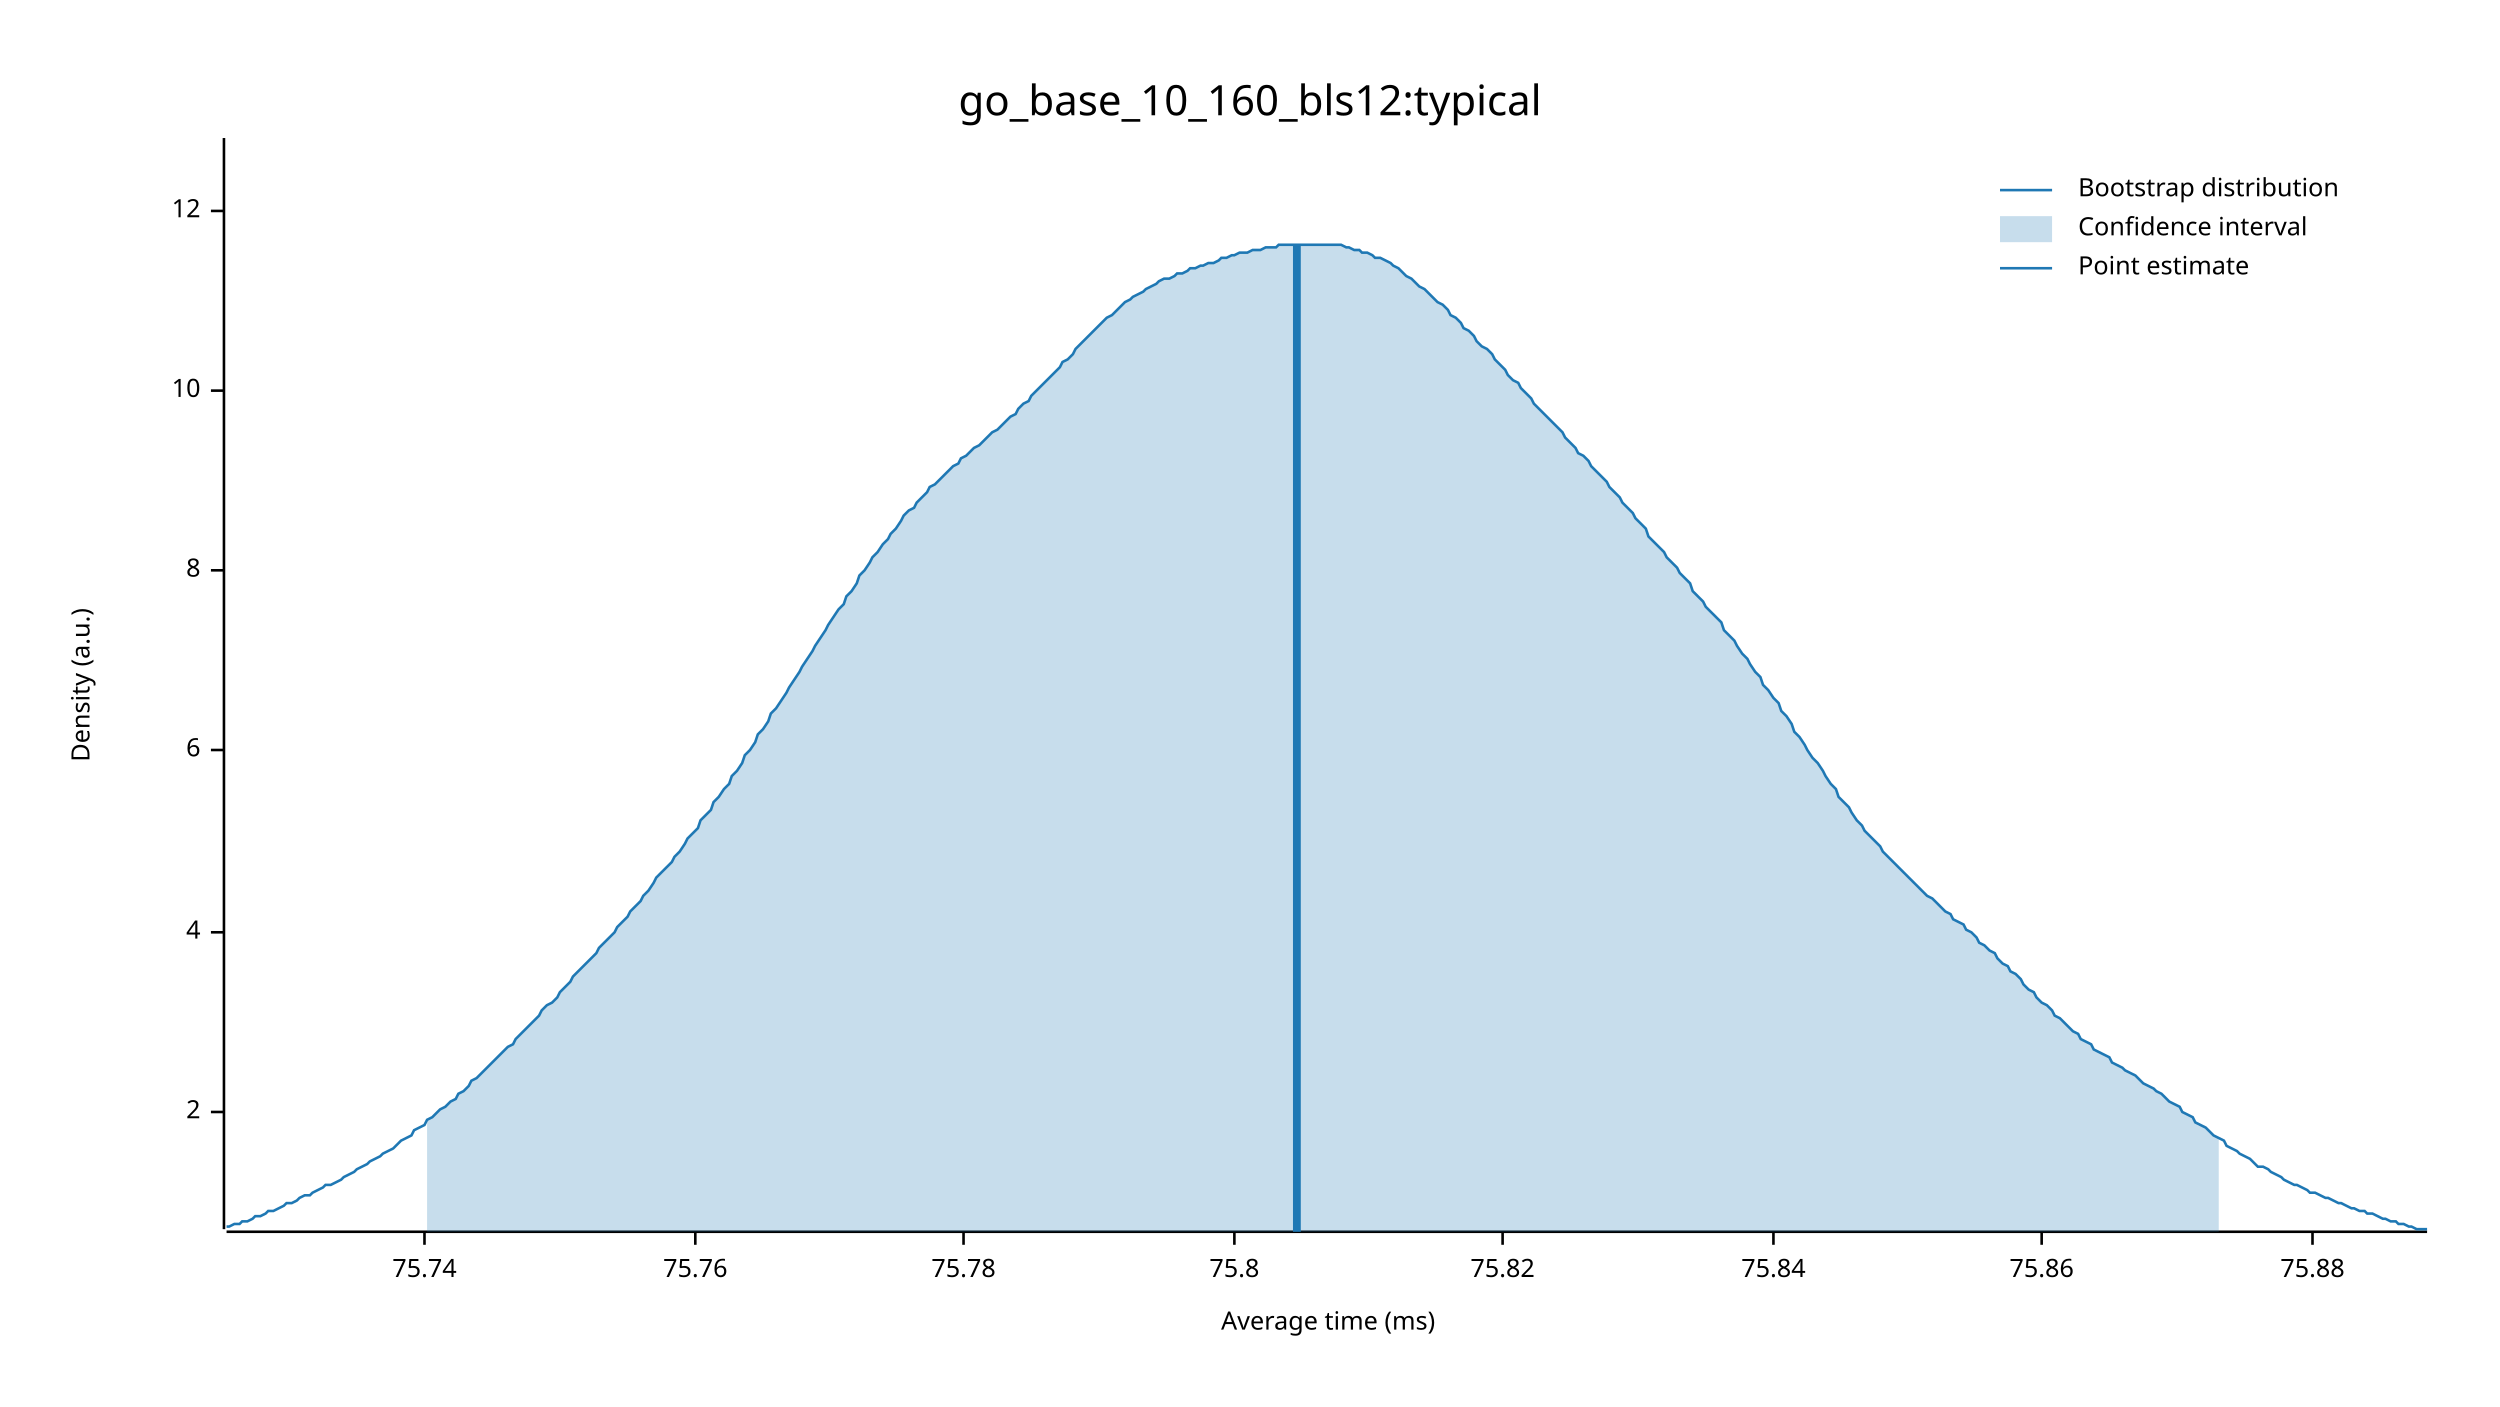
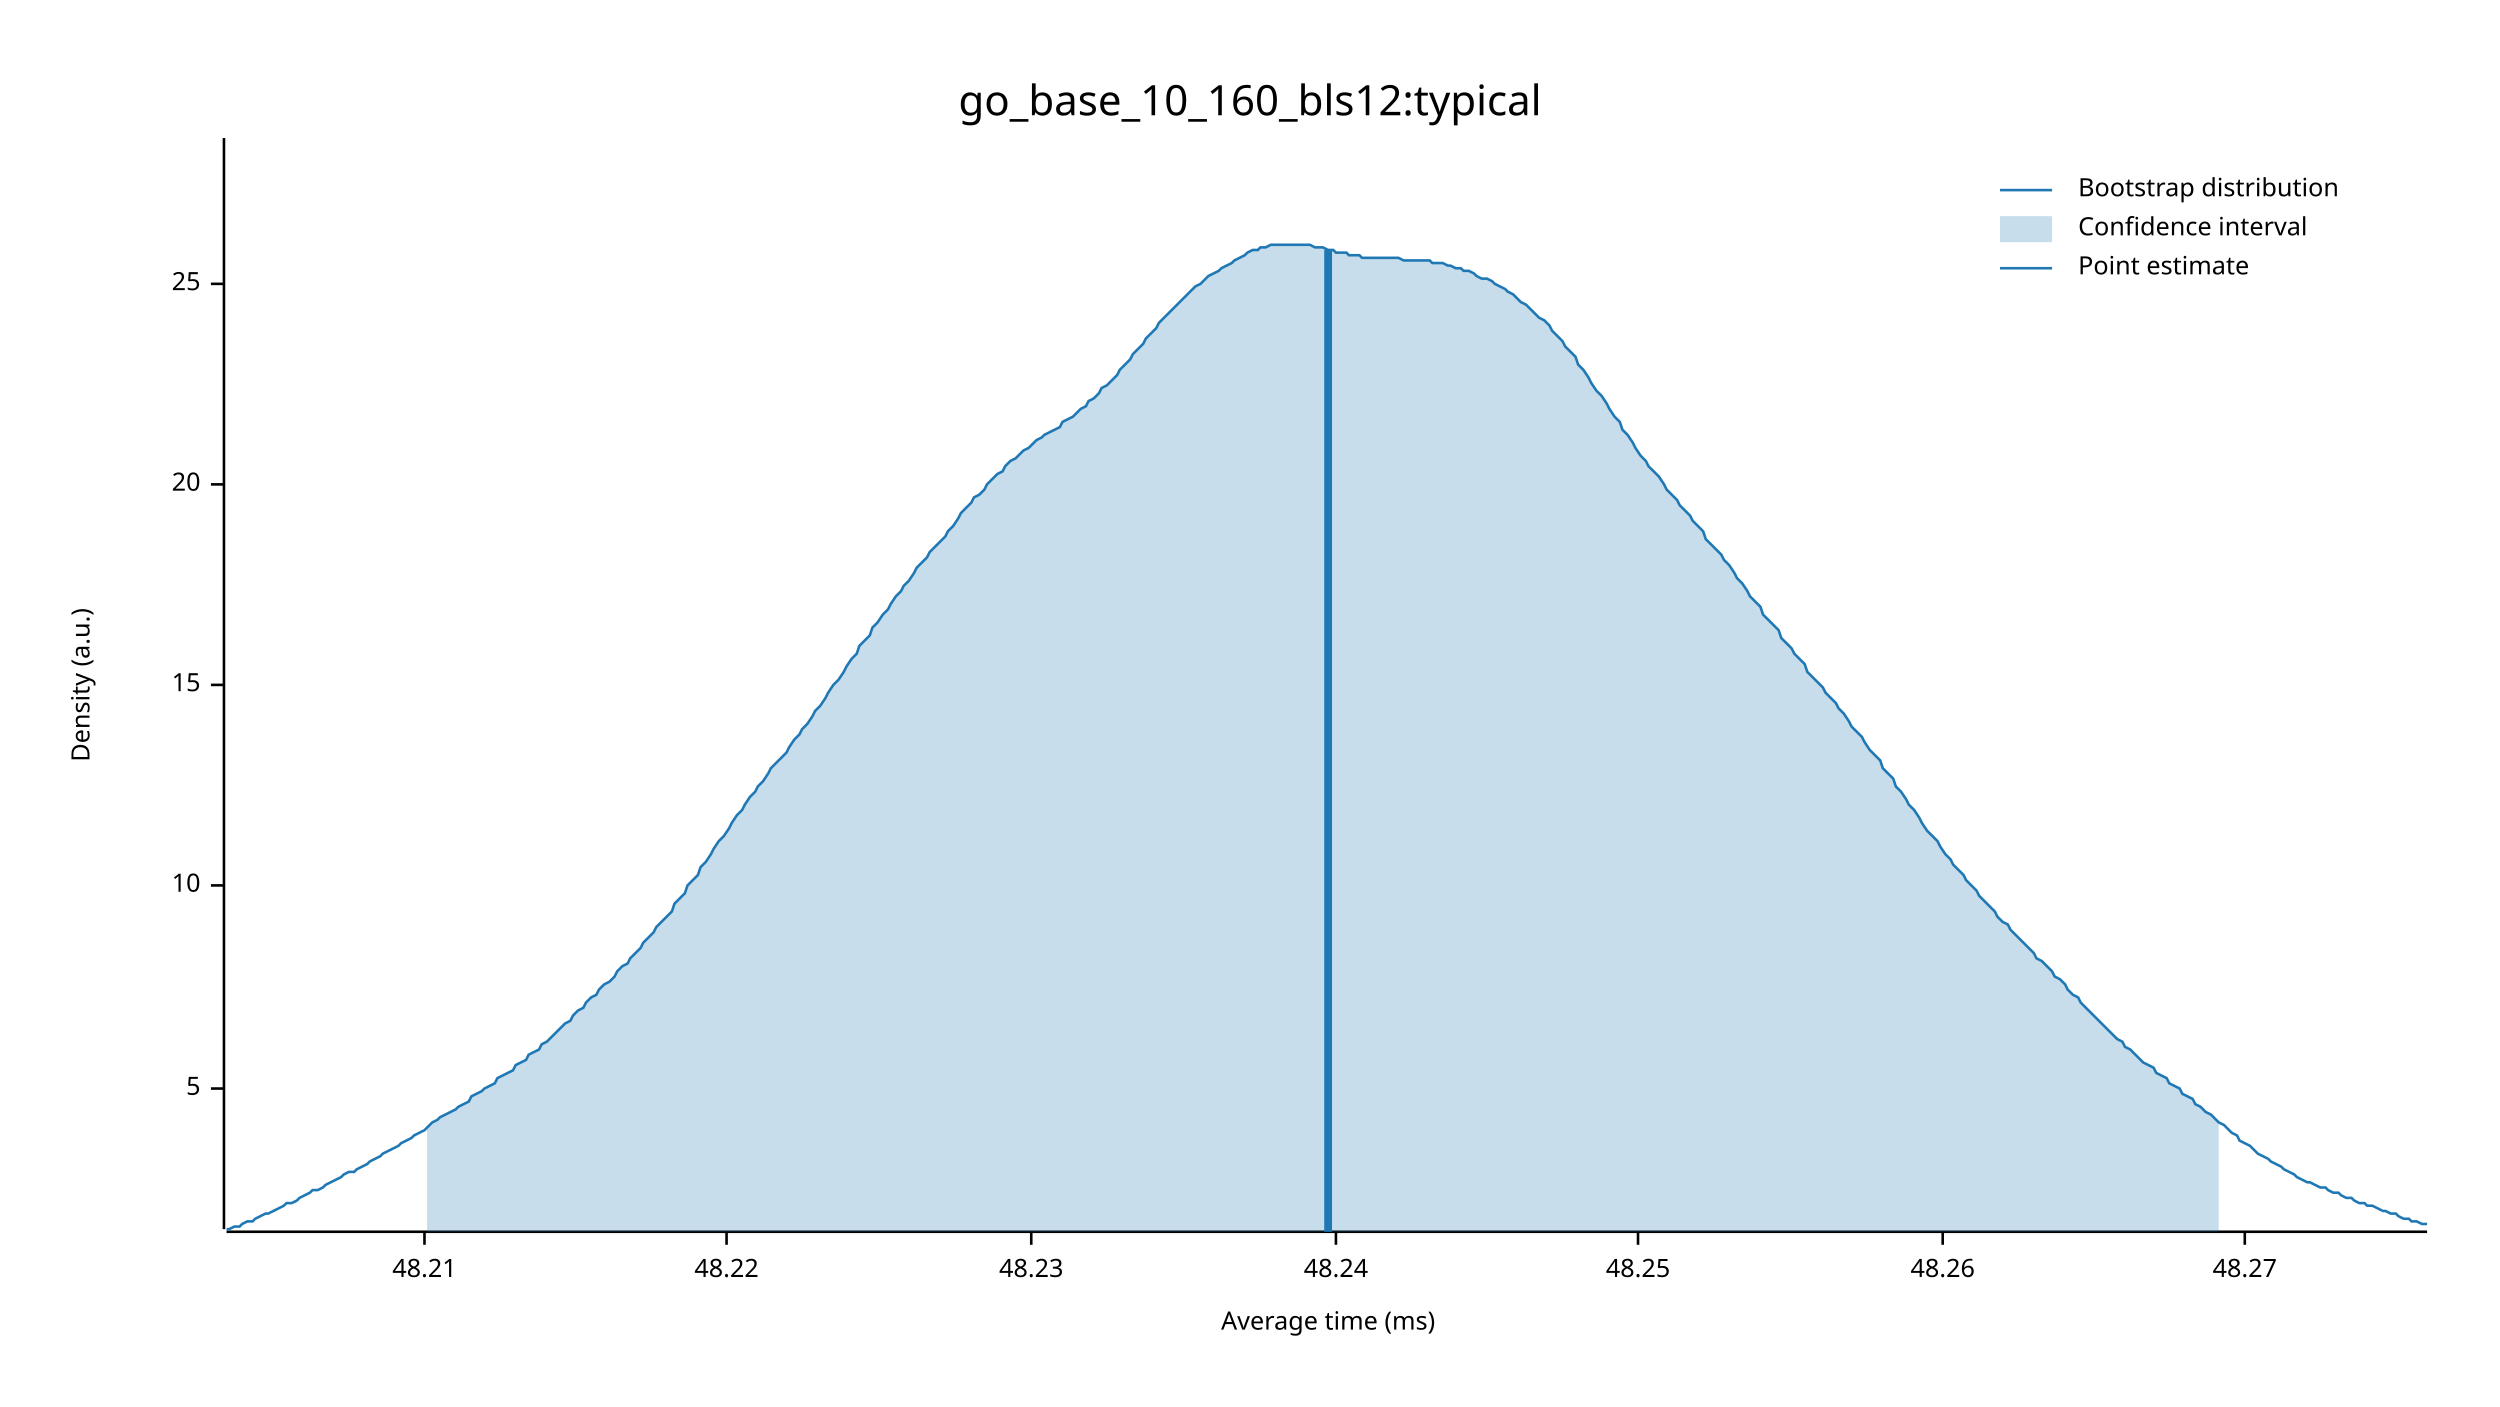
<svg xmlns="http://www.w3.org/2000/svg" width="960" height="540" viewBox="0 0 960 540">
  <text x="480" y="32" dy="0.76em" text-anchor="middle" font-family="sans-serif" font-size="16.129" opacity="1" fill="#000000">
go_base_10_160_bls12:typical
</text>
  <text x="27" y="263" dy="0.76em" text-anchor="middle" font-family="sans-serif" font-size="9.677" opacity="1" fill="#000000" transform="rotate(270, 27, 263)">
Density (a.u.)
</text>
  <text x="510" y="513" dy="-0.5ex" text-anchor="middle" font-family="sans-serif" font-size="9.677" opacity="1" fill="#000000">
Average time (ms)
</text>
  <polyline fill="none" opacity="1" stroke="#000000" stroke-width="1" points="86,53 86,472 " />
-   <text x="77" y="427" dy="0.5ex" text-anchor="end" font-family="sans-serif" font-size="9.677" opacity="1" fill="#000000">
- 2
+   <text x="77" y="418" dy="0.5ex" text-anchor="end" font-family="sans-serif" font-size="9.677" opacity="1" fill="#000000">
+ 5
</text>
-   <polyline fill="none" opacity="1" stroke="#000000" stroke-width="1" points="81,427 86,427 " />
-   <text x="77" y="358" dy="0.5ex" text-anchor="end" font-family="sans-serif" font-size="9.677" opacity="1" fill="#000000">
- 4
- </text>
-   <polyline fill="none" opacity="1" stroke="#000000" stroke-width="1" points="81,358 86,358 " />
-   <text x="77" y="288" dy="0.5ex" text-anchor="end" font-family="sans-serif" font-size="9.677" opacity="1" fill="#000000">
- 6
- </text>
-   <polyline fill="none" opacity="1" stroke="#000000" stroke-width="1" points="81,288 86,288 " />
-   <text x="77" y="219" dy="0.5ex" text-anchor="end" font-family="sans-serif" font-size="9.677" opacity="1" fill="#000000">
- 8
- </text>
-   <polyline fill="none" opacity="1" stroke="#000000" stroke-width="1" points="81,219 86,219 " />
-   <text x="77" y="150" dy="0.5ex" text-anchor="end" font-family="sans-serif" font-size="9.677" opacity="1" fill="#000000">
+   <polyline fill="none" opacity="1" stroke="#000000" stroke-width="1" points="81,418 86,418 " />
+   <text x="77" y="340" dy="0.5ex" text-anchor="end" font-family="sans-serif" font-size="9.677" opacity="1" fill="#000000">
10
</text>
-   <polyline fill="none" opacity="1" stroke="#000000" stroke-width="1" points="81,150 86,150 " />
-   <text x="77" y="81" dy="0.5ex" text-anchor="end" font-family="sans-serif" font-size="9.677" opacity="1" fill="#000000">
- 12
+   <polyline fill="none" opacity="1" stroke="#000000" stroke-width="1" points="81,340 86,340 " />
+   <text x="77" y="263" dy="0.5ex" text-anchor="end" font-family="sans-serif" font-size="9.677" opacity="1" fill="#000000">
+ 15
</text>
-   <polyline fill="none" opacity="1" stroke="#000000" stroke-width="1" points="81,81 86,81 " />
+   <polyline fill="none" opacity="1" stroke="#000000" stroke-width="1" points="81,263 86,263 " />
+   <text x="77" y="186" dy="0.5ex" text-anchor="end" font-family="sans-serif" font-size="9.677" opacity="1" fill="#000000">
+ 20
+ </text>
+   <polyline fill="none" opacity="1" stroke="#000000" stroke-width="1" points="81,186 86,186 " />
+   <text x="77" y="109" dy="0.5ex" text-anchor="end" font-family="sans-serif" font-size="9.677" opacity="1" fill="#000000">
+ 25
+ </text>
+   <polyline fill="none" opacity="1" stroke="#000000" stroke-width="1" points="81,109 86,109 " />
  <polyline fill="none" opacity="1" stroke="#000000" stroke-width="1" points="87,473 932,473 " />
  <text x="163" y="483" dy="0.76em" text-anchor="middle" font-family="sans-serif" font-size="9.677" opacity="1" fill="#000000">
- 75.74
+ 48.21
</text>
  <polyline fill="none" opacity="1" stroke="#000000" stroke-width="1" points="163,473 163,478 " />
-   <text x="267" y="483" dy="0.76em" text-anchor="middle" font-family="sans-serif" font-size="9.677" opacity="1" fill="#000000">
- 75.76
+   <text x="279" y="483" dy="0.76em" text-anchor="middle" font-family="sans-serif" font-size="9.677" opacity="1" fill="#000000">
+ 48.22
</text>
-   <polyline fill="none" opacity="1" stroke="#000000" stroke-width="1" points="267,473 267,478 " />
-   <text x="370" y="483" dy="0.76em" text-anchor="middle" font-family="sans-serif" font-size="9.677" opacity="1" fill="#000000">
- 75.78
+   <polyline fill="none" opacity="1" stroke="#000000" stroke-width="1" points="279,473 279,478 " />
+   <text x="396" y="483" dy="0.76em" text-anchor="middle" font-family="sans-serif" font-size="9.677" opacity="1" fill="#000000">
+ 48.23
</text>
-   <polyline fill="none" opacity="1" stroke="#000000" stroke-width="1" points="370,473 370,478 " />
-   <text x="474" y="483" dy="0.76em" text-anchor="middle" font-family="sans-serif" font-size="9.677" opacity="1" fill="#000000">
- 75.8
+   <polyline fill="none" opacity="1" stroke="#000000" stroke-width="1" points="396,473 396,478 " />
+   <text x="513" y="483" dy="0.76em" text-anchor="middle" font-family="sans-serif" font-size="9.677" opacity="1" fill="#000000">
+ 48.24
</text>
-   <polyline fill="none" opacity="1" stroke="#000000" stroke-width="1" points="474,473 474,478 " />
-   <text x="577" y="483" dy="0.76em" text-anchor="middle" font-family="sans-serif" font-size="9.677" opacity="1" fill="#000000">
- 75.82
+   <polyline fill="none" opacity="1" stroke="#000000" stroke-width="1" points="513,473 513,478 " />
+   <text x="629" y="483" dy="0.76em" text-anchor="middle" font-family="sans-serif" font-size="9.677" opacity="1" fill="#000000">
+ 48.25
</text>
-   <polyline fill="none" opacity="1" stroke="#000000" stroke-width="1" points="577,473 577,478 " />
-   <text x="681" y="483" dy="0.76em" text-anchor="middle" font-family="sans-serif" font-size="9.677" opacity="1" fill="#000000">
- 75.84
+   <polyline fill="none" opacity="1" stroke="#000000" stroke-width="1" points="629,473 629,478 " />
+   <text x="746" y="483" dy="0.76em" text-anchor="middle" font-family="sans-serif" font-size="9.677" opacity="1" fill="#000000">
+ 48.26
</text>
-   <polyline fill="none" opacity="1" stroke="#000000" stroke-width="1" points="681,473 681,478 " />
-   <text x="784" y="483" dy="0.76em" text-anchor="middle" font-family="sans-serif" font-size="9.677" opacity="1" fill="#000000">
- 75.86
+   <polyline fill="none" opacity="1" stroke="#000000" stroke-width="1" points="746,473 746,478 " />
+   <text x="862" y="483" dy="0.76em" text-anchor="middle" font-family="sans-serif" font-size="9.677" opacity="1" fill="#000000">
+ 48.27
</text>
-   <polyline fill="none" opacity="1" stroke="#000000" stroke-width="1" points="784,473 784,478 " />
-   <text x="888" y="483" dy="0.76em" text-anchor="middle" font-family="sans-serif" font-size="9.677" opacity="1" fill="#000000">
- 75.88
- </text>
-   <polyline fill="none" opacity="1" stroke="#000000" stroke-width="1" points="888,473 888,478 " />
-   <polyline fill="none" opacity="1" stroke="#1F78B4" stroke-width="1" points="87,471 88,471 90,470 92,470 93,469 95,469 97,468 98,467 100,467 102,466 103,465 105,465 107,464 109,463 110,462 112,462 114,461 115,460 117,459 119,459 120,458 122,457 124,456 125,455 127,455 129,454 131,453 132,452 134,451 136,450 137,449 139,448 141,447 142,446 144,445 146,444 147,443 149,442 151,441 153,439 154,438 156,437 158,436 159,434 161,433 163,432 164,430 166,429 168,427 169,426 171,425 173,423 175,422 176,420 178,419 180,417 181,415 183,414 185,412 186,411 188,409 190,407 191,406 193,404 195,402 197,401 198,399 200,397 202,395 203,394 205,392 207,390 208,388 210,386 212,385 214,383 215,381 217,379 219,377 220,375 222,373 224,371 225,370 227,368 229,366 230,364 232,362 234,360 236,358 237,356 239,354 241,352 242,350 244,348 246,346 247,344 249,342 251,339 252,337 254,335 256,333 258,331 259,329 261,327 263,324 264,322 266,320 268,318 269,315 271,313 273,311 274,308 276,306 278,303 280,301 281,298 283,296 285,293 286,290 288,288 290,285 291,282 293,280 295,277 296,274 298,272 300,269 302,266 303,264 305,261 307,258 308,256 310,253 312,250 313,248 315,245 317,242 318,240 320,237 322,234 324,232 325,229 327,227 329,224 330,221 332,219 334,216 335,214 337,212 339,209 341,207 342,205 344,203 346,200 347,198 349,196 351,195 352,193 354,191 356,189 357,187 359,186 361,184 363,182 364,181 366,179 368,178 369,176 371,175 373,173 374,172 376,171 378,169 379,168 381,166 383,165 385,163 386,162 388,160 390,159 391,157 393,155 395,154 396,152 398,150 400,148 401,147 403,145 405,143 407,141 408,139 410,138 412,136 413,134 415,132 417,130 418,129 420,127 422,125 423,124 425,122 427,121 429,119 430,118 432,116 434,115 435,114 437,113 439,112 440,111 442,110 444,109 445,108 447,107 449,107 451,106 452,105 454,105 456,104 457,103 459,103 461,102 462,102 464,101 466,101 468,100 469,99 471,99 473,98 474,98 476,97 478,97 479,97 481,96 483,96 484,96 486,95 488,95 490,95 491,94 493,94 495,94 496,94 498,94 500,94 501,94 503,94 505,94 506,94 508,94 510,94 512,94 513,94 515,94 517,95 518,95 520,96 522,96 523,97 525,97 527,98 528,99 530,99 532,100 534,101 535,102 537,103 539,105 540,106 542,107 544,109 545,110 547,111 549,113 550,114 552,116 554,117 556,119 557,121 559,122 561,124 562,126 564,127 566,129 567,131 569,133 571,134 573,136 574,138 576,140 578,142 579,144 581,146 583,147 584,149 586,151 588,153 589,155 591,157 593,159 595,161 596,162 598,164 600,166 601,168 603,170 605,172 606,174 608,175 610,177 611,179 613,181 615,183 617,185 618,187 620,189 622,191 623,193 625,195 627,197 628,199 630,201 632,203 633,206 635,208 637,210 639,212 640,214 642,216 644,218 645,220 647,222 649,224 650,227 652,229 654,231 655,233 657,235 659,237 661,239 662,242 664,244 666,246 667,248 669,251 671,253 672,255 674,258 676,260 677,263 679,265 681,268 683,270 684,273 686,275 688,278 689,281 691,283 693,286 694,288 696,291 698,293 700,296 701,298 703,301 705,303 706,306 708,308 710,310 711,312 713,315 715,317 716,319 718,321 720,323 722,325 723,327 725,329 727,331 728,332 730,334 732,336 733,337 735,339 737,341 738,342 740,344 742,345 744,347 745,348 747,350 749,351 750,353 752,354 754,355 755,357 757,358 759,360 760,362 762,363 764,365 766,366 767,368 769,370 771,371 772,373 774,374 776,376 777,378 779,380 781,381 782,383 784,385 786,386 788,388 789,390 791,391 793,393 794,394 796,396 798,397 799,399 801,400 803,401 804,403 806,404 808,405 810,406 811,408 813,409 815,410 816,411 818,412 820,413 821,414 823,416 825,417 827,418 828,419 830,420 832,422 833,423 835,424 837,425 838,427 840,428 842,429 843,431 845,432 847,433 849,435 850,436 852,437 854,438 855,440 857,441 859,442 860,443 862,444 864,445 865,446 867,448 869,448 871,449 872,450 874,451 876,452 877,453 879,454 881,455 882,455 884,456 886,457 887,458 889,458 891,459 893,460 894,460 896,461 898,462 899,462 901,463 903,464 904,464 906,465 908,465 909,466 911,466 913,467 915,468 916,468 918,469 920,469 921,470 923,470 925,471 926,471 928,472 930,472 932,472 " />
-   <polygon opacity="0.25" fill="#1F78B4" points="164,430 166,429 168,427 169,426 171,425 173,423 175,422 176,420 178,419 180,417 181,415 183,414 185,412 186,411 188,409 190,407 191,406 193,404 195,402 197,401 198,399 200,397 202,395 203,394 205,392 207,390 208,388 210,386 212,385 214,383 215,381 217,379 219,377 220,375 222,373 224,371 225,370 227,368 229,366 230,364 232,362 234,360 236,358 237,356 239,354 241,352 242,350 244,348 246,346 247,344 249,342 251,339 252,337 254,335 256,333 258,331 259,329 261,327 263,324 264,322 266,320 268,318 269,315 271,313 273,311 274,308 276,306 278,303 280,301 281,298 283,296 285,293 286,290 288,288 290,285 291,282 293,280 295,277 296,274 298,272 300,269 302,266 303,264 305,261 307,258 308,256 310,253 312,250 313,248 315,245 317,242 318,240 320,237 322,234 324,232 325,229 327,227 329,224 330,221 332,219 334,216 335,214 337,212 339,209 341,207 342,205 344,203 346,200 347,198 349,196 351,195 352,193 354,191 356,189 357,187 359,186 361,184 363,182 364,181 366,179 368,178 369,176 371,175 373,173 374,172 376,171 378,169 379,168 381,166 383,165 385,163 386,162 388,160 390,159 391,157 393,155 395,154 396,152 398,150 400,148 401,147 403,145 405,143 407,141 408,139 410,138 412,136 413,134 415,132 417,130 418,129 420,127 422,125 423,124 425,122 427,121 429,119 430,118 432,116 434,115 435,114 437,113 439,112 440,111 442,110 444,109 445,108 447,107 449,107 451,106 452,105 454,105 456,104 457,103 459,103 461,102 462,102 464,101 466,101 468,100 469,99 471,99 473,98 474,98 476,97 478,97 479,97 481,96 483,96 484,96 486,95 488,95 490,95 491,94 493,94 495,94 496,94 498,94 500,94 501,94 503,94 505,94 506,94 508,94 510,94 512,94 513,94 515,94 517,95 518,95 520,96 522,96 523,97 525,97 527,98 528,99 530,99 532,100 534,101 535,102 537,103 539,105 540,106 542,107 544,109 545,110 547,111 549,113 550,114 552,116 554,117 556,119 557,121 559,122 561,124 562,126 564,127 566,129 567,131 569,133 571,134 573,136 574,138 576,140 578,142 579,144 581,146 583,147 584,149 586,151 588,153 589,155 591,157 593,159 595,161 596,162 598,164 600,166 601,168 603,170 605,172 606,174 608,175 610,177 611,179 613,181 615,183 617,185 618,187 620,189 622,191 623,193 625,195 627,197 628,199 630,201 632,203 633,206 635,208 637,210 639,212 640,214 642,216 644,218 645,220 647,222 649,224 650,227 652,229 654,231 655,233 657,235 659,237 661,239 662,242 664,244 666,246 667,248 669,251 671,253 672,255 674,258 676,260 677,263 679,265 681,268 683,270 684,273 686,275 688,278 689,281 691,283 693,286 694,288 696,291 698,293 700,296 701,298 703,301 705,303 706,306 708,308 710,310 711,312 713,315 715,317 716,319 718,321 720,323 722,325 723,327 725,329 727,331 728,332 730,334 732,336 733,337 735,339 737,341 738,342 740,344 742,345 744,347 745,348 747,350 749,351 750,353 752,354 754,355 755,357 757,358 759,360 760,362 762,363 764,365 766,366 767,368 769,370 771,371 772,373 774,374 776,376 777,378 779,380 781,381 782,383 784,385 786,386 788,388 789,390 791,391 793,393 794,394 796,396 798,397 799,399 801,400 803,401 804,403 806,404 808,405 810,406 811,408 813,409 815,410 816,411 818,412 820,413 821,414 823,416 825,417 827,418 828,419 830,420 832,422 833,423 835,424 837,425 838,427 840,428 842,429 843,431 845,432 847,433 849,435 850,436 852,437 852,473 164,473 " />
-   <polyline fill="none" opacity="1" stroke="#1F78B4" stroke-width="3" points="498,473 498,94 " />
+   <polyline fill="none" opacity="1" stroke="#000000" stroke-width="1" points="862,473 862,478 " />
+   <polyline fill="none" opacity="1" stroke="#1F78B4" stroke-width="1" points="87,472 88,472 90,471 92,471 93,470 95,469 97,469 98,468 100,467 102,466 103,466 105,465 107,464 109,463 110,462 112,462 114,461 115,460 117,459 119,458 120,457 122,457 124,456 125,455 127,454 129,453 131,452 132,451 134,450 136,450 137,449 139,448 141,447 142,446 144,445 146,444 147,443 149,442 151,441 153,440 154,439 156,438 158,437 159,436 161,435 163,434 164,433 166,431 168,430 169,429 171,428 173,427 175,426 176,425 178,424 180,423 181,421 183,420 185,419 186,418 188,417 190,416 191,414 193,413 195,412 197,411 198,409 200,408 202,407 203,405 205,404 207,403 208,401 210,400 212,398 214,396 215,395 217,393 219,392 220,390 222,388 224,387 225,385 227,383 229,382 230,380 232,378 234,377 236,375 237,373 239,371 241,370 242,368 244,366 246,364 247,362 249,360 251,358 252,356 254,354 256,352 258,350 259,347 261,345 263,343 264,340 266,338 268,336 269,333 271,331 273,328 274,326 276,323 278,321 280,318 281,316 283,313 285,311 286,309 288,306 290,304 291,302 293,300 295,297 296,295 298,293 300,291 302,289 303,287 305,284 307,282 308,280 310,278 312,275 313,273 315,271 317,268 318,266 320,263 322,261 324,258 325,256 327,253 329,251 330,248 332,246 334,244 335,241 337,239 339,236 341,234 342,232 344,229 346,227 347,225 349,223 351,220 352,218 354,216 356,214 357,212 359,210 361,208 363,206 364,204 366,202 368,199 369,197 371,195 373,193 374,191 376,190 378,188 379,186 381,184 383,182 385,181 386,179 388,177 390,176 391,175 393,173 395,172 396,171 398,169 400,168 401,167 403,166 405,165 407,164 408,162 410,161 412,160 413,159 415,157 417,156 418,154 420,153 422,151 423,149 425,148 427,146 429,144 430,142 432,140 434,138 435,136 437,134 439,132 440,130 442,128 444,126 445,124 447,122 449,120 451,118 452,117 454,115 456,113 457,112 459,110 461,109 462,108 464,106 466,105 468,104 469,103 471,102 473,101 474,100 476,99 478,98 479,97 481,96 483,96 484,95 486,95 488,94 490,94 491,94 493,94 495,94 496,94 498,94 500,94 501,94 503,94 505,95 506,95 508,95 510,96 512,96 513,97 515,97 517,97 518,98 520,98 522,98 523,99 525,99 527,99 528,99 530,99 532,99 534,99 535,99 537,99 539,100 540,100 542,100 544,100 545,100 547,100 549,100 550,101 552,101 554,101 556,102 557,102 559,103 561,103 562,104 564,104 566,105 567,106 569,107 571,107 573,108 574,109 576,110 578,111 579,112 581,113 583,115 584,116 586,117 588,119 589,120 591,122 593,123 595,125 596,127 598,129 600,131 601,133 603,135 605,137 606,140 608,142 610,145 611,147 613,150 615,152 617,155 618,157 620,160 622,162 623,165 625,167 627,170 628,172 630,175 632,177 633,179 635,181 637,183 639,186 640,188 642,190 644,192 645,194 647,196 649,198 650,200 652,202 654,204 655,207 657,209 659,211 661,213 662,215 664,217 666,220 667,222 669,224 671,227 672,229 674,231 676,233 677,236 679,238 681,240 683,242 684,245 686,247 688,249 689,251 691,253 693,255 694,258 696,260 698,262 700,264 701,266 703,268 705,270 706,272 708,274 710,277 711,279 713,281 715,283 716,285 718,288 720,290 722,292 723,295 725,297 727,299 728,302 730,304 732,307 733,309 735,311 737,314 738,316 740,319 742,321 744,323 745,325 747,328 749,330 750,332 752,334 754,336 755,338 757,340 759,342 760,344 762,346 764,348 766,350 767,352 769,354 771,355 772,357 774,359 776,361 777,362 779,364 781,366 782,368 784,369 786,371 788,373 789,375 791,376 793,378 794,380 796,382 798,383 799,385 801,387 803,389 804,390 806,392 808,394 810,396 811,397 813,399 815,400 816,402 818,403 820,405 821,406 823,408 825,409 827,410 828,412 830,413 832,414 833,416 835,417 837,418 838,420 840,421 842,422 843,424 845,425 847,427 849,428 850,429 852,431 854,432 855,433 857,435 859,436 860,438 862,439 864,440 865,441 867,443 869,444 871,445 872,446 874,447 876,448 877,449 879,450 881,451 882,452 884,453 886,454 887,454 889,455 891,456 893,456 894,457 896,458 898,458 899,459 901,460 903,460 904,461 906,462 908,462 909,463 911,463 913,464 915,465 916,465 918,466 920,466 921,467 923,468 925,468 926,469 928,469 930,470 932,470 " />
+   <polygon opacity="0.25" fill="#1F78B4" points="164,433 166,431 168,430 169,429 171,428 173,427 175,426 176,425 178,424 180,423 181,421 183,420 185,419 186,418 188,417 190,416 191,414 193,413 195,412 197,411 198,409 200,408 202,407 203,405 205,404 207,403 208,401 210,400 212,398 214,396 215,395 217,393 219,392 220,390 222,388 224,387 225,385 227,383 229,382 230,380 232,378 234,377 236,375 237,373 239,371 241,370 242,368 244,366 246,364 247,362 249,360 251,358 252,356 254,354 256,352 258,350 259,347 261,345 263,343 264,340 266,338 268,336 269,333 271,331 273,328 274,326 276,323 278,321 280,318 281,316 283,313 285,311 286,309 288,306 290,304 291,302 293,300 295,297 296,295 298,293 300,291 302,289 303,287 305,284 307,282 308,280 310,278 312,275 313,273 315,271 317,268 318,266 320,263 322,261 324,258 325,256 327,253 329,251 330,248 332,246 334,244 335,241 337,239 339,236 341,234 342,232 344,229 346,227 347,225 349,223 351,220 352,218 354,216 356,214 357,212 359,210 361,208 363,206 364,204 366,202 368,199 369,197 371,195 373,193 374,191 376,190 378,188 379,186 381,184 383,182 385,181 386,179 388,177 390,176 391,175 393,173 395,172 396,171 398,169 400,168 401,167 403,166 405,165 407,164 408,162 410,161 412,160 413,159 415,157 417,156 418,154 420,153 422,151 423,149 425,148 427,146 429,144 430,142 432,140 434,138 435,136 437,134 439,132 440,130 442,128 444,126 445,124 447,122 449,120 451,118 452,117 454,115 456,113 457,112 459,110 461,109 462,108 464,106 466,105 468,104 469,103 471,102 473,101 474,100 476,99 478,98 479,97 481,96 483,96 484,95 486,95 488,94 490,94 491,94 493,94 495,94 496,94 498,94 500,94 501,94 503,94 505,95 506,95 508,95 510,96 512,96 513,97 515,97 517,97 518,98 520,98 522,98 523,99 525,99 527,99 528,99 530,99 532,99 534,99 535,99 537,99 539,100 540,100 542,100 544,100 545,100 547,100 549,100 550,101 552,101 554,101 556,102 557,102 559,103 561,103 562,104 564,104 566,105 567,106 569,107 571,107 573,108 574,109 576,110 578,111 579,112 581,113 583,115 584,116 586,117 588,119 589,120 591,122 593,123 595,125 596,127 598,129 600,131 601,133 603,135 605,137 606,140 608,142 610,145 611,147 613,150 615,152 617,155 618,157 620,160 622,162 623,165 625,167 627,170 628,172 630,175 632,177 633,179 635,181 637,183 639,186 640,188 642,190 644,192 645,194 647,196 649,198 650,200 652,202 654,204 655,207 657,209 659,211 661,213 662,215 664,217 666,220 667,222 669,224 671,227 672,229 674,231 676,233 677,236 679,238 681,240 683,242 684,245 686,247 688,249 689,251 691,253 693,255 694,258 696,260 698,262 700,264 701,266 703,268 705,270 706,272 708,274 710,277 711,279 713,281 715,283 716,285 718,288 720,290 722,292 723,295 725,297 727,299 728,302 730,304 732,307 733,309 735,311 737,314 738,316 740,319 742,321 744,323 745,325 747,328 749,330 750,332 752,334 754,336 755,338 757,340 759,342 760,344 762,346 764,348 766,350 767,352 769,354 771,355 772,357 774,359 776,361 777,362 779,364 781,366 782,368 784,369 786,371 788,373 789,375 791,376 793,378 794,380 796,382 798,383 799,385 801,387 803,389 804,390 806,392 808,394 810,396 811,397 813,399 815,400 816,402 818,403 820,405 821,406 823,408 825,409 827,410 828,412 830,413 832,414 833,416 835,417 837,418 838,420 840,421 842,422 843,424 845,425 847,427 849,428 850,429 852,431 852,473 164,473 " />
+   <polyline fill="none" opacity="1" stroke="#1F78B4" stroke-width="3" points="510,473 510,96 " />
  <text x="798" y="68" dy="0.76em" text-anchor="start" font-family="sans-serif" font-size="9.677" opacity="1" fill="#000000">
Bootstrap distribution
</text>
  <text x="798" y="83" dy="0.76em" text-anchor="start" font-family="sans-serif" font-size="9.677" opacity="1" fill="#000000">
Confidence interval
</text>
  <text x="798" y="98" dy="0.76em" text-anchor="start" font-family="sans-serif" font-size="9.677" opacity="1" fill="#000000">
Point estimate
</text>
  <polyline fill="none" opacity="1" stroke="#1F78B4" stroke-width="1" points="768,73 788,73 " />
  <rect x="768" y="83" width="20" height="10" opacity="0.25" fill="#1F78B4" stroke="none" />
  <polyline fill="none" opacity="1" stroke="#1F78B4" stroke-width="1" points="768,103 788,103 " />
</svg>
